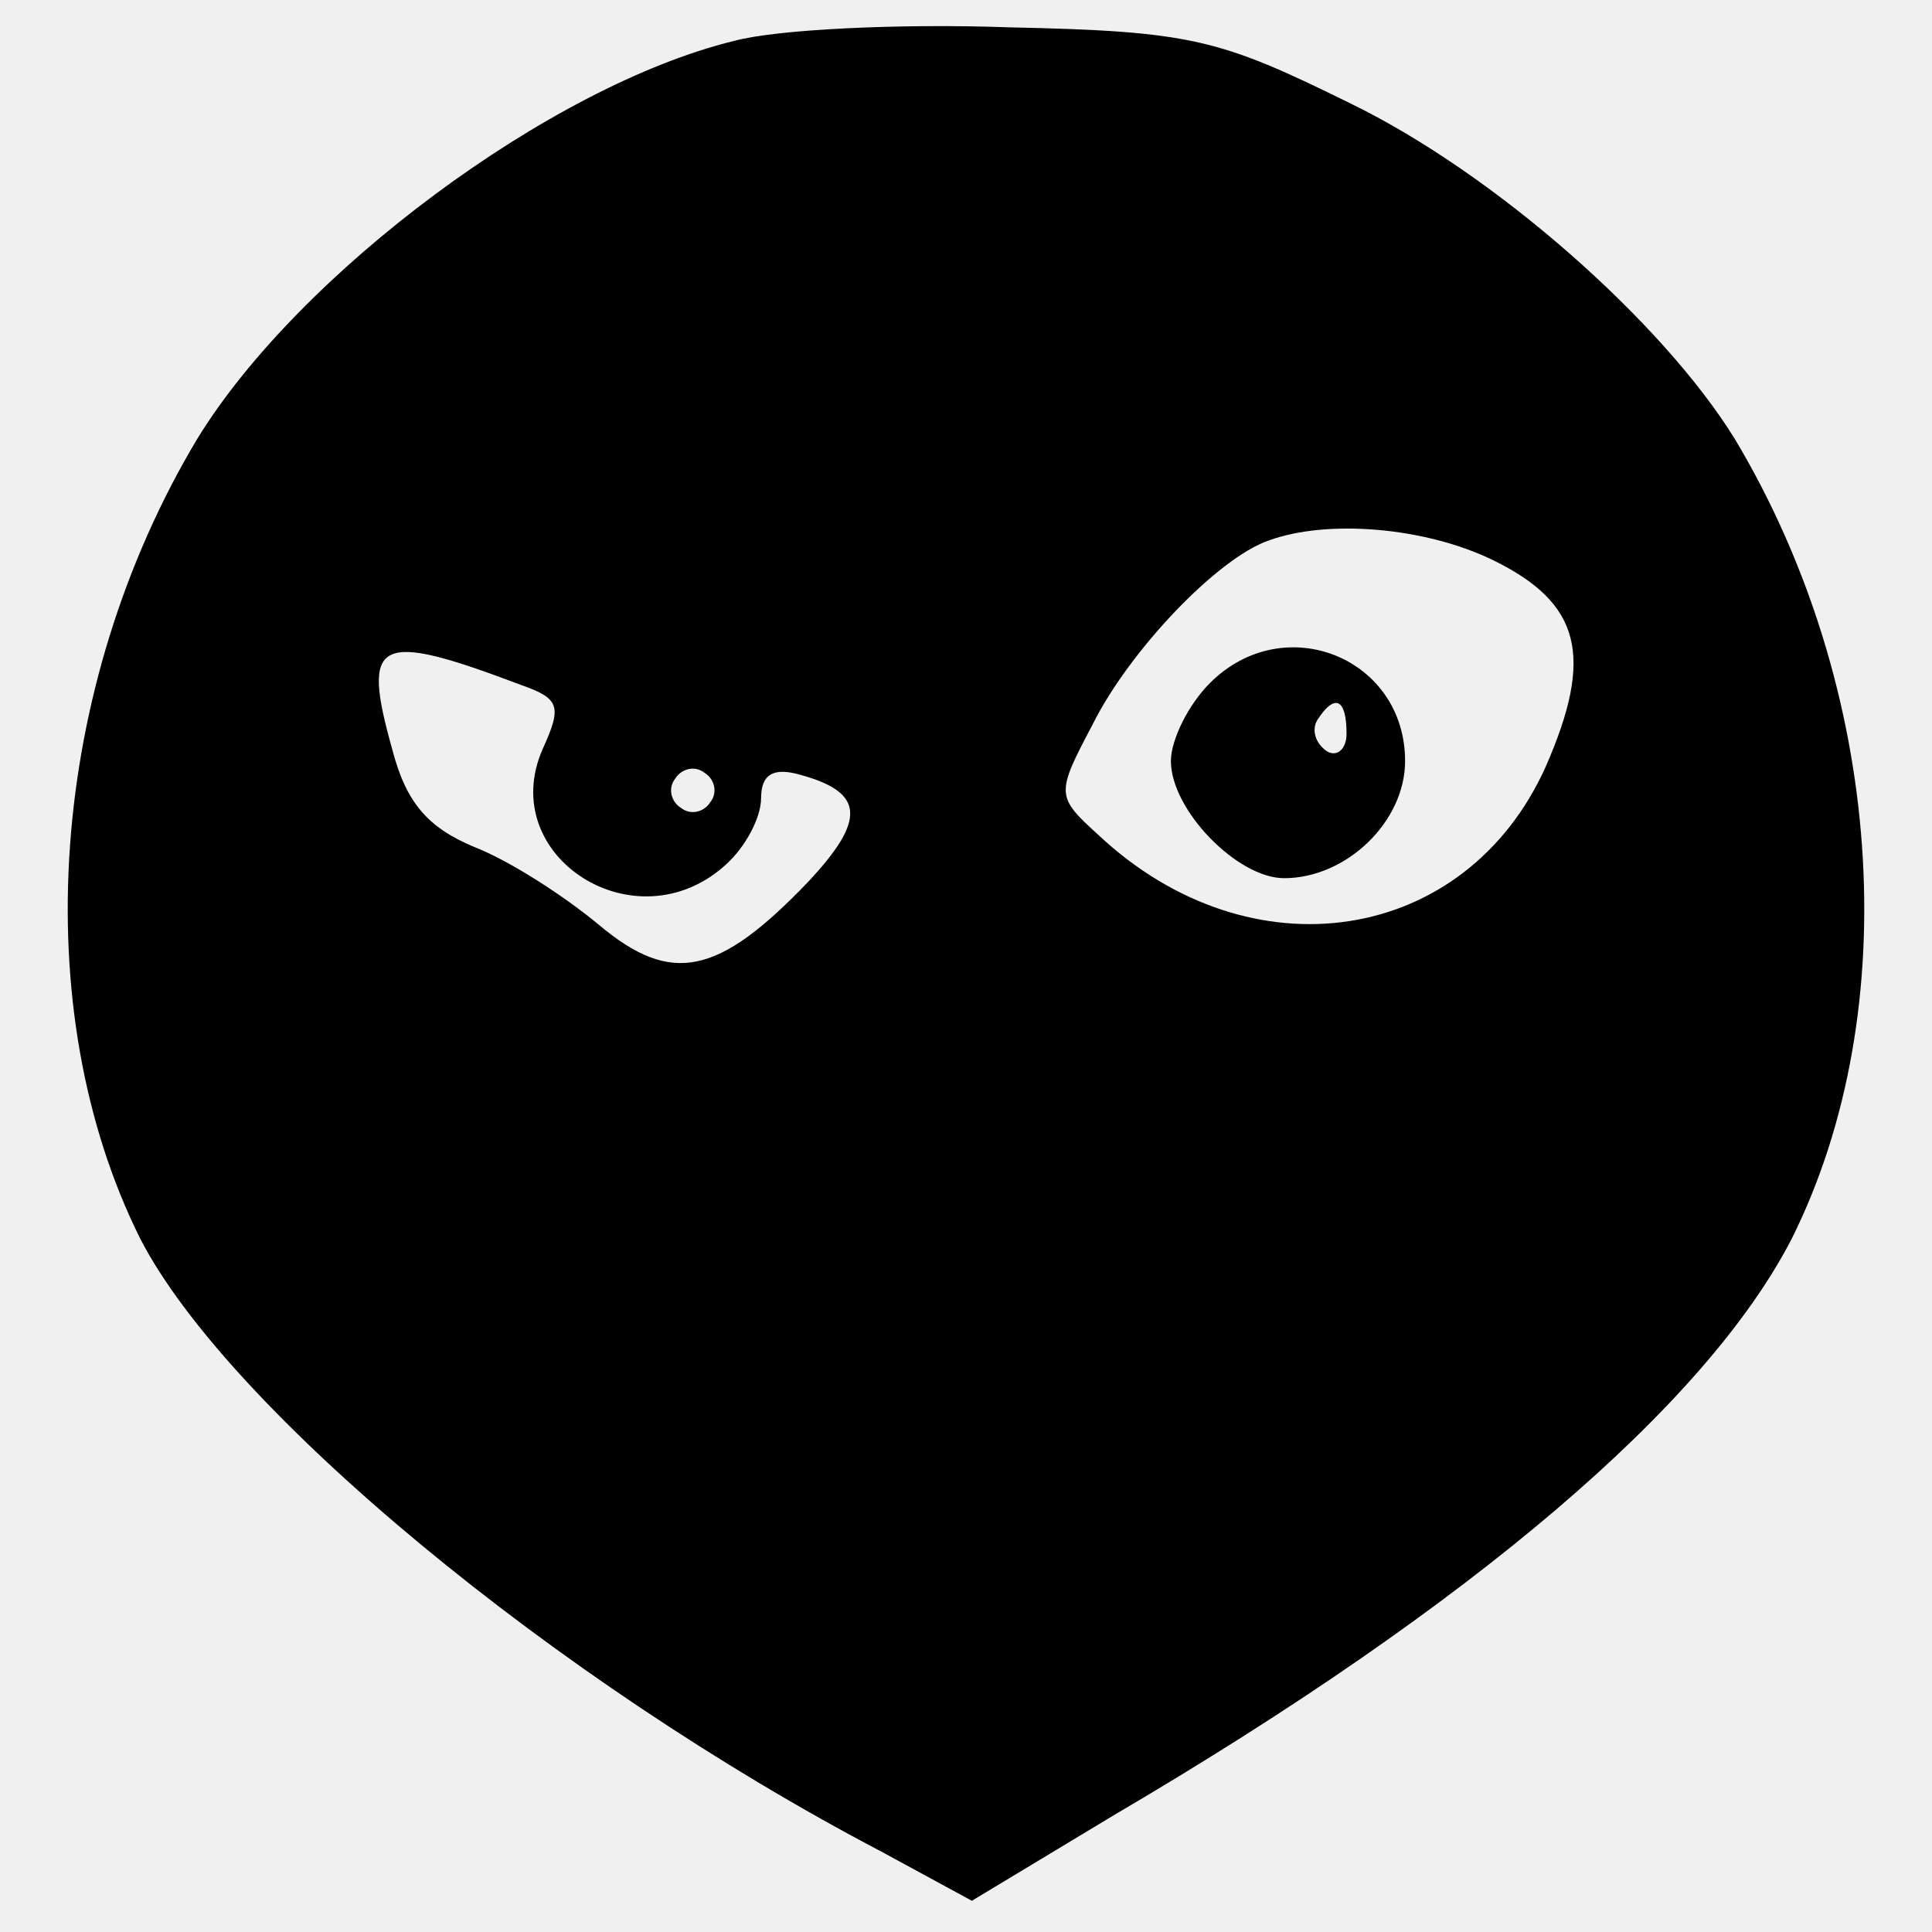
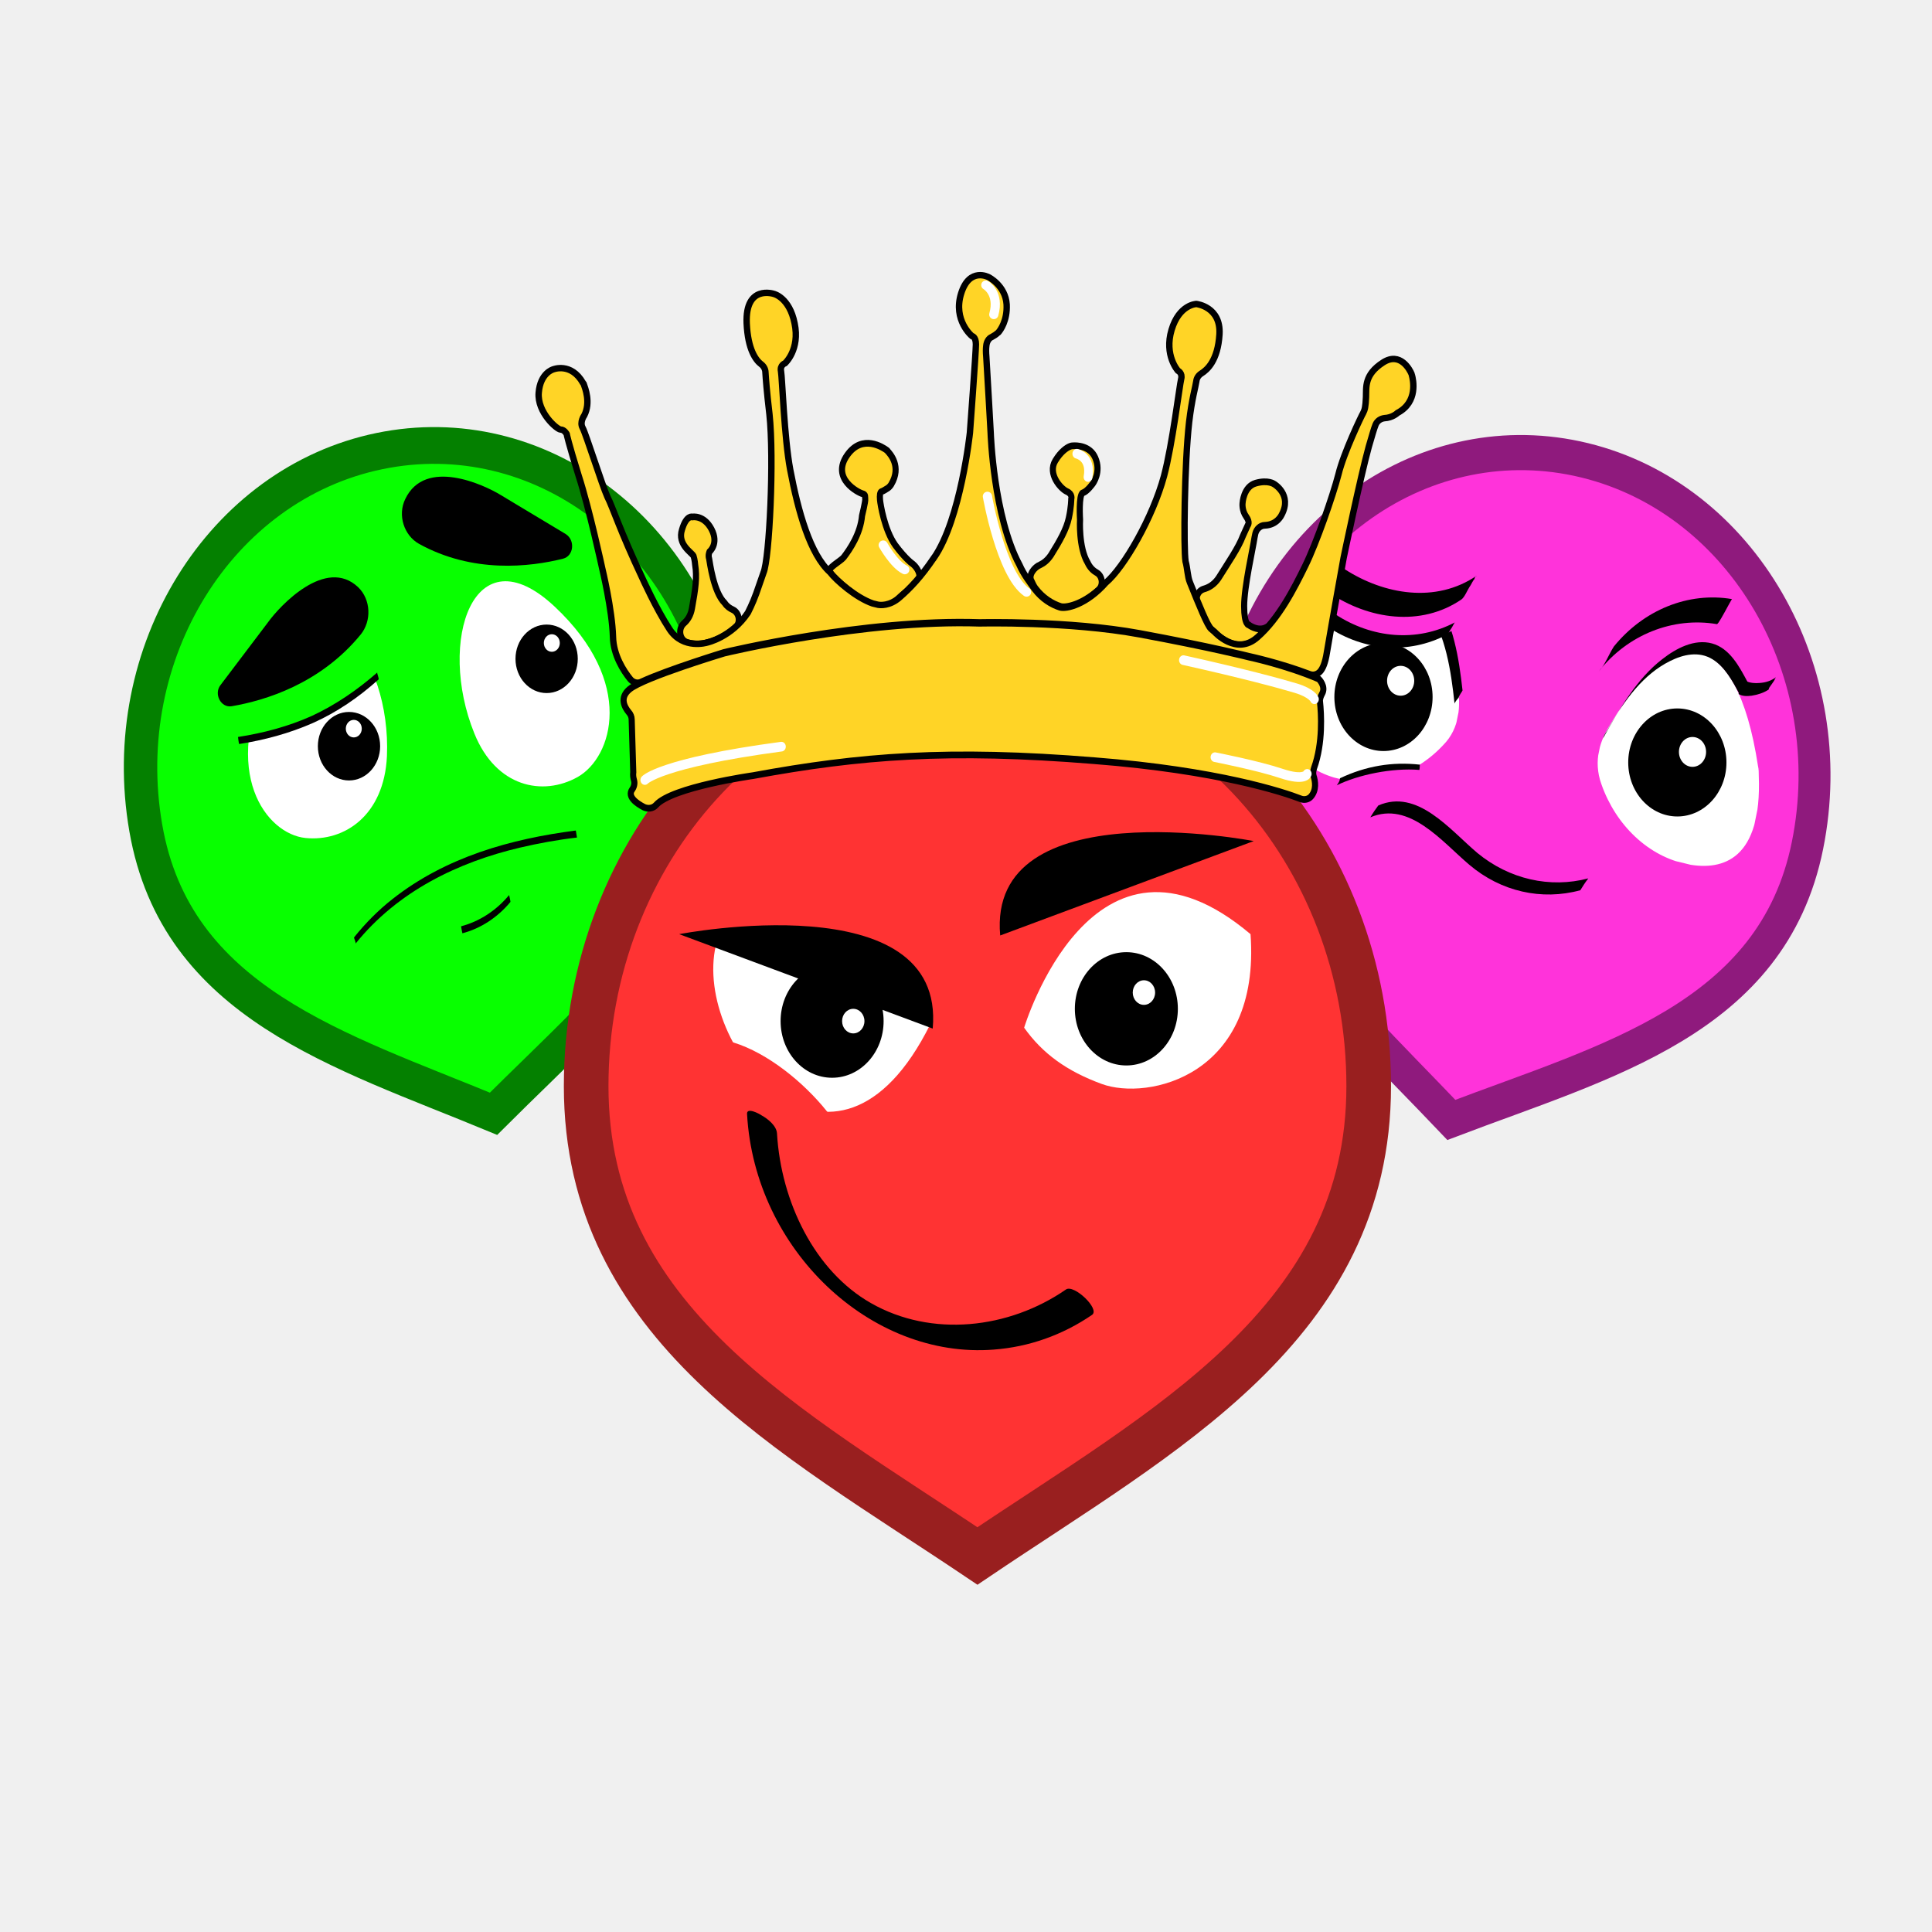
- <svg xmlns="http://www.w3.org/2000/svg" version="1.0" width="99pt" height="99pt" viewBox="0 0 99 99" preserveAspectRatio="xMidYMid meet">
-   <defs>
-     <radialGradient gradientUnits="userSpaceOnUse" cx="495" cy="496.309" r="460.289" id="gradient-2">
-       <stop offset="0" style="stop-color: rgba(0, 0, 0, 1)" />
-       <stop offset="1" style="stop-color: rgba(0, 0, 0, 1)" />
-     </radialGradient>
-     <radialGradient gradientUnits="userSpaceOnUse" cx="660" cy="599.148" r="60" id="gradient-3">
-       <stop offset="0" style="stop-color: rgba(0, 0, 0, 1)" />
-       <stop offset="1" style="stop-color: rgba(0, 0, 0, 1)" />
-     </radialGradient>
+ <svg xmlns="http://www.w3.org/2000/svg" xmlns:xlink="http://www.w3.org/1999/xlink" version="1.1" id="Livello_1" x="0px" y="0px" viewBox="0 0 128 128" enable-background="new 0 0 595.3 841.9" xml:space="preserve" width="128" height="128">
+   <defs id="defs772">
+     <clipPath id="SVGID_2_">
+       <use xlink:href="#SVGID_1_" overflow="visible" id="use394" />
+     </clipPath>
+     <clipPath id="SVGID_4_">
+       <use xlink:href="#SVGID_3_" overflow="visible" id="use406" />
+     </clipPath>
+     <clipPath id="SVGID_6_">
+       <use xlink:href="#SVGID_5_" overflow="visible" id="use421" />
+     </clipPath>
+     <clipPath id="SVGID_8_">
+       <use xlink:href="#SVGID_7_" overflow="visible" id="use437" />
+     </clipPath>
+     <clipPath id="SVGID_10_">
+       <use xlink:href="#SVGID_9_" overflow="visible" id="use456" />
+     </clipPath>
+     <clipPath id="SVGID_12_">
+       <use xlink:href="#SVGID_11_" overflow="visible" id="use468" />
+     </clipPath>
+     <clipPath id="SVGID_14_">
+       <use xlink:href="#SVGID_13_" overflow="visible" id="use503" />
+     </clipPath>
+     <clipPath id="SVGID_16_">
+       <use xlink:href="#SVGID_15_" overflow="visible" id="use531" />
+     </clipPath>
+     <clipPath id="SVGID_18_">
+       <use xlink:href="#SVGID_17_" overflow="visible" id="use603" />
+     </clipPath>
+     <clipPath id="SVGID_20_">
+       <use xlink:href="#SVGID_19_" overflow="visible" id="use615" />
+     </clipPath>
+     <rect id="SVGID_1_" x="385.8" y="271.7" transform="matrix(-0.9981,-0.0619381,0.0619381,-0.9981,779.7449,585.5165)" width="26.3" height="17.8" />
+     <rect id="SVGID_3_" x="354.7" y="269.8" transform="matrix(-0.9981,-0.0619381,0.0619381,-0.9981,717.7074,579.7324)" width="26.3" height="17.8" />
+     <rect id="SVGID_5_" x="386.9" y="271.4" transform="matrix(-0.9981,-0.0619381,0.0619381,-0.9981,782.2448,576.9589)" width="26.4" height="10" />
+     <rect id="SVGID_7_" x="354.1" y="269.3" transform="matrix(-0.9981,-0.0619381,0.0619381,-0.9981,716.8326,570.8601)" width="26.4" height="10" />
+     <polygon id="SVGID_9_" points="403.4,276.5 402.7,286.6 392.7,285.9 393.3,275.9 " />
+     <polygon id="SVGID_11_" points="364.1,274.1 363.5,284.1 373.6,284.7 374.2,274.7 " />
+     <rect id="SVGID_13_" x="454.1" y="425.7" transform="matrix(-0.9762,-0.2171,0.2171,-0.9762,840.5786,994.1066)" width="41.6" height="50.4" />
+     <rect id="SVGID_15_" x="378.1" y="408.8" transform="matrix(-0.9762,-0.2171,0.2171,-0.9762,694.0242,944.1954)" width="41.6" height="50.4" />
+     <rect id="SVGID_17_" x="214.6" y="218.7" width="22" height="23.4" />
+     <rect id="SVGID_19_" x="184.1" y="218.7" width="22" height="23.4" />
+     <clipPath id="SVGID_2_-4">
+       <use xlink:href="#SVGID_1_" overflow="visible" id="use394-3" />
+     </clipPath>
+     <clipPath id="SVGID_4_-9">
+       <use xlink:href="#SVGID_3_" overflow="visible" id="use406-9" />
+     </clipPath>
+     <clipPath id="SVGID_6_-5">
+       <use xlink:href="#SVGID_5_" overflow="visible" id="use421-7" />
+     </clipPath>
+     <clipPath id="SVGID_8_-9">
+       <use xlink:href="#SVGID_7_" overflow="visible" id="use437-0" />
+     </clipPath>
+     <clipPath id="SVGID_10_-5">
+       <use xlink:href="#SVGID_9_" overflow="visible" id="use456-3" />
+     </clipPath>
+     <clipPath id="SVGID_12_-8">
+       <use xlink:href="#SVGID_11_" overflow="visible" id="use468-7" />
+     </clipPath>
+     <clipPath id="SVGID_14_-2">
+       <use xlink:href="#SVGID_13_" overflow="visible" id="use503-1" />
+     </clipPath>
+     <clipPath id="SVGID_16_-8">
+       <use xlink:href="#SVGID_15_" overflow="visible" id="use531-4" />
+     </clipPath>
+     <clipPath id="SVGID_18_-3">
+       <use xlink:href="#SVGID_17_" overflow="visible" id="use603-9" />
+     </clipPath>
+     <clipPath id="SVGID_20_-7">
+       <use xlink:href="#SVGID_19_" overflow="visible" id="use615-3" />
+     </clipPath>
+     <rect id="rect2981" x="385.8" y="271.7" transform="matrix(-0.9981,-0.0619381,0.0619381,-0.9981,779.7449,585.5165)" width="26.3" height="17.8" />
+     <rect id="rect2989" x="354.7" y="269.8" transform="matrix(-0.9981,-0.0619381,0.0619381,-0.9981,717.7074,579.7324)" width="26.3" height="17.8" />
+     <rect id="rect2999" x="386.9" y="271.4" transform="matrix(-0.9981,-0.0619381,0.0619381,-0.9981,782.2448,576.9589)" width="26.4" height="10" />
+     <rect id="rect3009" x="354.1" y="269.3" transform="matrix(-0.9981,-0.0619381,0.0619381,-0.9981,716.8326,570.8601)" width="26.4" height="10" />
+     <polygon id="polygon3021" points="392.7,285.9 393.3,275.9 403.4,276.5 402.7,286.6 " />
+     <polygon id="polygon3029" points="373.6,284.7 374.2,274.7 364.1,274.1 363.5,284.1 " />
+     <rect id="rect3051" x="454.1" y="425.7" transform="matrix(-0.9762,-0.2171,0.2171,-0.9762,840.5786,994.1066)" width="41.6" height="50.4" />
+     <rect id="rect3067" x="378.1" y="408.8" transform="matrix(-0.9762,-0.2171,0.2171,-0.9762,694.0242,944.1954)" width="41.6" height="50.4" />
+     <rect id="rect3109" x="214.6" y="218.7" width="22" height="23.4" />
+     <rect id="rect3117" x="184.1" y="218.7" width="22" height="23.4" />
+     <clipPath id="SVGID_2_-4-0">
+       <use xlink:href="#SVGID_1_" overflow="visible" id="use394-3-8" />
+     </clipPath>
+     <clipPath id="SVGID_4_-9-8">
+       <use xlink:href="#SVGID_3_" overflow="visible" id="use406-9-7" />
+     </clipPath>
+     <clipPath id="SVGID_6_-5-0">
+       <use xlink:href="#SVGID_5_" overflow="visible" id="use421-7-5" />
+     </clipPath>
+     <clipPath id="SVGID_8_-9-0">
+       <use xlink:href="#SVGID_7_" overflow="visible" id="use437-0-1" />
+     </clipPath>
+     <clipPath id="SVGID_10_-5-0">
+       <use xlink:href="#SVGID_9_" overflow="visible" id="use456-3-1" />
+     </clipPath>
+     <clipPath id="SVGID_12_-8-1">
+       <use xlink:href="#SVGID_11_" overflow="visible" id="use468-7-7" />
+     </clipPath>
+     <clipPath id="SVGID_14_-2-6">
+       <use xlink:href="#SVGID_13_" overflow="visible" id="use503-1-9" />
+     </clipPath>
+     <clipPath id="SVGID_16_-8-8">
+       <use xlink:href="#SVGID_15_" overflow="visible" id="use531-4-7" />
+     </clipPath>
+     <clipPath id="SVGID_18_-3-0">
+       <use xlink:href="#SVGID_17_" overflow="visible" id="use603-9-0" />
+     </clipPath>
+     <clipPath id="SVGID_20_-7-6">
+       <use xlink:href="#SVGID_19_" overflow="visible" id="use615-3-8" />
+     </clipPath>
+     <rect id="rect4188" x="385.8" y="271.7" transform="matrix(-0.9981,-0.0619381,0.0619381,-0.9981,779.7449,585.5165)" width="26.3" height="17.8" />
+     <rect id="rect4196" x="354.7" y="269.8" transform="matrix(-0.9981,-0.0619381,0.0619381,-0.9981,717.7074,579.7324)" width="26.3" height="17.8" />
+     <rect id="rect4206" x="386.9" y="271.4" transform="matrix(-0.9981,-0.0619381,0.0619381,-0.9981,782.2448,576.9589)" width="26.4" height="10" />
+     <rect id="rect4216" x="354.1" y="269.3" transform="matrix(-0.9981,-0.0619381,0.0619381,-0.9981,716.8326,570.8601)" width="26.4" height="10" />
+     <polygon id="polygon4228" points="403.4,276.5 402.7,286.6 392.7,285.9 393.3,275.9 " />
+     <polygon id="polygon4236" points="364.1,274.1 363.5,284.1 373.6,284.7 374.2,274.7 " />
+     <rect id="rect4258" x="454.1" y="425.7" transform="matrix(-0.9762,-0.2171,0.2171,-0.9762,840.5786,994.1066)" width="41.6" height="50.4" />
+     <rect id="rect4274" x="378.1" y="408.8" transform="matrix(-0.9762,-0.2171,0.2171,-0.9762,694.0242,944.1954)" width="41.6" height="50.4" />
+     <rect id="rect4316" x="214.6" y="218.7" width="22" height="23.4" />
+     <rect id="rect4324" x="184.1" y="218.7" width="22" height="23.4" />
  </defs>
-   <g transform="translate(0,99) scale(0.1,-0.1)" fill="#000000" stroke="none">
-     <path d="M376 969 c-94 -23 -223 -119 -275 -204 -76 -127 -88 -292 -29 -410 45 -87 212 -226 380 -314 l46 -25 73 44 c184 108 303 210 347 295 59 118 47 283 -29 410 -37 60 -123 136 -197 172 -67 33 -81 37 -175 39 -56 2 -119 -1 -141 -7z m389 -266 c45 -22 52 -49 27 -106 -41 -91 -151 -108 -229 -35 -22 20 -22 21 -3 57 19 38 64 85 90 94 30 11 80 7 115 -10z m-498 -64 c20 -7 21 -11 11 -33 -24 -55 48 -101 94 -59 10 9 18 24 18 34 0 12 6 16 20 12 33 -9 34 -23 4 -55 -46 -48 -70 -53 -107 -22 -18 15 -46 33 -64 40 -24 10 -35 23 -42 50 -16 57 -8 61 66 33z m97 -60 c-3 -5 -10 -7 -15 -3 -5 3 -7 10 -3 15 3 5 10 7 15 3 5 -3 7 -10 3 -15z" style="fill: url(#gradient-2);" />
-     <path d="M620 640 c-11 -11 -20 -29 -20 -40 0 -25 34 -60 58 -60 32 0 62 29 62 60 0 53 -62 78 -100 40z m70 -26 c0 -8 -5 -12 -10 -9 -6 4 -8 11 -5 16 9 14 15 11 15 -7z" style="fill: url(#gradient-3);" />
+   <g id="g595" transform="matrix(0.2645194,0,0,0.2909423,-14.01633,-81.48597)">
+     <g id="Layer_1_2_">
+       <path fill="#ff33da" stroke="#8f1a7d" stroke-width="8" stroke-miterlimit="10" d="m 362.1,440.9 c 8.9,-39.8 48.1,-64.8 87.8,-56 39.6,8.8 64.6,48.1 55.8,87.7 -8.8,39.6 -50.5,49.1 -89.2,62.5 -29.8,-28.5 -63.2,-54.5 -54.4,-94.2 z" id="path497" />
+     </g>
+     <g id="Layer_3_2_">
+       <g id="g556">
+         <g id="g526">
+           <g id="g524">
+             <g id="g522">
+               <defs id="defs501">
+                 <rect id="rect5711" x="454.1" y="425.7" transform="matrix(-0.9762,-0.2171,0.2171,-0.9762,840.5786,994.1066)" width="41.6" height="50.4" />
+               </defs>
+               <clipPath id="clipPath2289">
+                 <use xlink:href="#SVGID_13_" overflow="visible" id="use2287" />
+               </clipPath>
+               <g clip-path="url(#SVGID_14_-2-6)" id="g520">
+                 <path fill="#ffffff" d="m 456.2,445.2 c 15.7,-24 31.7,-22.9 37.1,9.3 0.2,0.7 0.2,1.6 0.2,2.3 0.8,18.9 -8.9,21.6 -17.7,20.1 -9.9,-1.7 -18.1,-8.9 -21.7,-18.2 -2.2,-5.5 -0.2,-10.2 2.1,-13.5 z" id="path506" />
+                 <g id="g512">
+                   <g id="g510">
+                     <path d="m 456.1,445.5 c 3.8,-6 8.5,-11.9 15.2,-14.9 3.3,-1.5 7.2,-2.3 10.6,-0.4 3.1,1.7 5.1,5.1 6.8,8 -0.3,-0.4 2.1,-2.3 2,-2.8 -2.1,-3.6 -4.5,-7.7 -8.9,-8.8 -4.4,-1.1 -9,1.1 -12.5,3.6 -6.3,4.4 -10.8,11.4 -14.8,18 0.2,-0.8 1.1,-1.8 1.6,-2.7 z" id="path508" />
+                   </g>
+                 </g>
+                 <g id="g518">
+                   <g id="g516">
+                     <path d="m 488.4,438.1 c 1.1,0.6 2.3,0.5 3.3,0.4 1.4,-0.2 2.9,-0.6 4.1,-1.3 0.2,0 0.2,-0.3 0.3,-0.5 0.2,-0.3 0.5,-0.6 0.7,-0.9 0.2,-0.3 0.5,-0.6 0.7,-1 0,-0.2 0.2,-0.3 0.3,-0.5 -1.2,0.8 -2.5,1.2 -4.1,1.3 -1.1,0.1 -2.4,0 -3.3,-0.4 0,0 -0.8,1.4 -1,1.3 -0.1,0 -1,1.7 -1,1.6 z" id="path514" />
+                   </g>
+                 </g>
+               </g>
+             </g>
+           </g>
+         </g>
+         <g id="g554">
+           <g id="g552">
+             <g id="g550">
+               <defs id="defs529">
+                 <rect id="rect5727" x="378.1" y="408.8" transform="matrix(-0.9762,-0.2171,0.2171,-0.9762,694.0242,944.1954)" width="41.6" height="50.4" />
+               </defs>
+               <clipPath id="clipPath2306">
+                 <use xlink:href="#SVGID_15_" overflow="visible" id="use2304" />
+               </clipPath>
+               <g clip-path="url(#SVGID_16_-8-8)" id="g548">
+                 <path fill="#ffffff" d="m 418.2,436.7 c -4,-28.4 -19.1,-34.2 -37.6,-7.3 -0.5,0.6 -0.8,1.4 -1.1,2 -8.7,16.8 -1.1,23.3 7.5,25.7 9.7,2.7 20.2,-0.3 27.4,-7.3 4.4,-4 4.3,-9.2 3.8,-13.1 z" id="path534" />
+                 <g id="g540">
+                   <g id="g538">
+                     <path d="m 419.3,437.3 c -0.9,-7.4 -2.3,-15.3 -6.8,-21.4 -2.2,-3.1 -5.5,-6.2 -9.7,-6.5 -3.9,-0.2 -7.4,2.3 -10.4,4.4 -0.8,0.7 -1,2.2 -2,2.8 3,-2.1 6.3,-4.4 10.3,-4.4 4.3,0.1 7.5,3.2 9.9,6.5 4.5,6.2 5.8,14 6.7,21.6 0,-0.2 0.8,-1.2 1,-1.3 0.2,-0.7 0.9,-1.4 1,-1.7 z" id="path536" />
+                   </g>
+                 </g>
+                 <g id="g546">
+                   <g id="g544">
+                     <path d="m 392.6,413.7 c -1.2,0.1 -2.3,-0.5 -3.2,-1.1 -1.2,-0.8 -2.2,-1.7 -3.1,-2.9 l -0.3,0.5 c -0.2,0.3 -0.5,0.6 -0.7,0.9 -0.2,0.3 -0.5,0.6 -0.7,1 l -0.3,0.5 c 0.8,1.2 1.8,2.1 3.1,2.9 0.9,0.5 2.2,1 3.2,1.1 l 0.3,-0.5 c 0.2,-0.3 0.5,-0.6 0.7,-0.9 0.2,-0.3 0.5,-0.6 0.7,-1 0,-0.2 0.3,-0.5 0.3,-0.5 z" id="path542" />
+                   </g>
+                 </g>
+               </g>
+             </g>
+           </g>
+         </g>
+       </g>
+     </g>
+     <g id="Layer_4_2_">
+       <path fill="#ff33da" d="m 381.8,419.4 c 9.1,7.9 31.3,10.1 39,1.1 7.7,-9 -9.5,-21.4 -9.5,-21.4 l -23.7,8.5 -3.3,2.5 -2.3,5.7 z" id="path559" />
+       <path fill="#ff33da" d="m 382.1,460.5 c 7.5,-4.2 24,-8.8 31.8,-4.6 7.8,4.2 -10.3,4.4 -10.3,4.4 l -14.7,2.1 z" id="path561" />
+     </g>
+     <g id="Layer_5_2_">
+       <path d="m 417.4,421.8 c -9.6,4.6 -20.8,3.6 -29.9,-1.8 0,0 -1.8,2.9 -2,2.8 9.1,5.5 20.2,6.4 29.9,1.8 0.4,-0.1 0.7,-1 1,-1.3 0.4,-0.5 0.8,-1.4 1,-1.5 z" id="path564" />
+     </g>
+     <g id="Layer_6_2_">
+       <circle cx="473.1" cy="453.7" r="12.3" id="circle567" />
+       <circle cx="399.5" cy="438.8" r="12.3" id="circle569" />
+     </g>
+     <g id="Layer_7_2_">
+       <circle fill="#ffffff" cx="476.9" cy="451.3" r="3.4" id="circle572" />
+       <circle fill="#ffffff" cx="403.8" cy="435.1" r="3.4" id="circle574" />
+     </g>
+     <g id="Layer_8_1_">
+       <path d="m 396.2,466.2 c 9.8,-3.8 17.9,5.5 24.8,10.8 7.9,6.1 18.1,8.2 27.8,5.8 0.7,-1 1,-1.5 2,-2.7 -9.6,2.3 -19.8,0.2 -27.8,-5.8 -6.9,-5.3 -15,-14.7 -24.8,-10.8 -0.5,0.6 -1.2,1.5 -2,2.7 z" id="path577" />
+       <path d="m 387.8,458.9 c 5.4,-2.4 13.8,-4 20.7,-3.5 0.1,-0.5 0.1,-1.2 0.1,-1.2 -6.9,-0.7 -13.5,0.3 -20,3.1 0,0.5 -0.3,1 -0.8,1.6 z" id="path579" />
+     </g>
+     <g id="Layer_9">
+       <g id="g586">
+         <g id="g584">
+           <path d="m 386,415.1 c 9.8,6 22.8,7.8 33,1.5 0.8,-0.5 1.5,-2.1 2,-2.8 0.5,-0.6 0.8,-1.4 1.3,-1.9 0,-0.2 0.3,-0.8 0.5,-0.7 -10.2,6.3 -23.1,4.3 -33,-1.5 -0.1,-0.1 -3.6,5.6 -3.8,5.4 z" id="path582" />
+         </g>
+       </g>
+       <g id="g592">
+         <g id="g590">
+           <path d="m 453.4,433 c 7.2,-8.4 18.6,-12.5 29.6,-10.8 0.3,0.1 1.8,-2.5 2,-2.8 0.2,-0.3 1.7,-2.9 1.8,-2.9 -11,-1.7 -22.2,2.5 -29.6,10.8 -1.4,2 -2.2,4.2 -3.8,5.7 z" id="path588" />
+         </g>
+       </g>
+     </g>
  </g>
+   <g id="g699" transform="matrix(0.2645194,0,0,0.2909423,-14.01633,-81.48597)">
+     <g id="Layer_1">
+       <path fill="#08ff00" stroke="#048000" stroke-width="8.372" stroke-miterlimit="10" d="m 89.5,468.6 c -7.6,-39.8 18.6,-78.3 58.5,-85.8 39.9,-7.5 78.3,18.6 85.8,58.5 7.5,39.9 -26.9,64.9 -57.2,92.4 -38.5,-14.5 -79.5,-25.2 -87.1,-65.1 z" id="path654" />
+     </g>
+     <g id="Layer_2">
+       <g id="g661">
+         <g id="g659">
+           <path d="m 142,495 c 10.6,-12 25.8,-18.6 41.2,-21.9 4.7,-1 9.5,-1.8 14.3,-2.3 0,0 -0.3,-1.7 -0.3,-1.6 -16.2,1.9 -32.5,6 -45.9,15.6 -3.5,2.5 -6.7,5.4 -9.6,8.7 -0.2,0.1 0.6,1.3 0.3,1.5 z" id="path657" />
+         </g>
+       </g>
+       <g id="g667">
+         <g id="g665">
+           <path d="m 168.8,492.6 c 4.6,-1.1 8.8,-3.6 12,-7.1 0.1,-0.1 -0.1,-0.7 -0.1,-0.8 0,-0.1 -0.2,-0.7 -0.2,-0.8 -3.2,3.5 -7.4,6 -12,7.1 -0.1,-0.1 0.3,1.6 0.3,1.6 z" id="path663" />
+         </g>
+       </g>
+     </g>
+     <g id="Layer_3">
+       <path fill="#ffffff" d="m 171.8,447.1 c -9.4,-21 -0.2,-46.2 20.1,-28.9 20.3,17.3 14.5,34.3 5.8,38.8 -8.8,4.5 -20.5,2.3 -25.9,-9.9 z" id="path670" />
+       <path fill="#ffffff" d="m 149.9,452.3 c 1.1,-23 -16.7,-43 -29.3,-19.6 -12.6,23.4 -0.9,37.3 8.9,38.2 9.8,0.9 19.7,-5.2 20.4,-18.6 z" id="path672" />
+     </g>
+     <g id="Layer_6">
+       <circle cx="189.9" cy="430.1" r="7.8" id="circle675" />
+       <circle cx="140.4" cy="450" r="7.8" id="circle677" />
+     </g>
+     <g id="Layer_7">
+       <circle fill="#ffffff" cx="191.2" cy="426.5" r="2" id="circle680" />
+       <circle fill="#ffffff" cx="141.6" cy="446" r="2" id="circle682" />
+     </g>
+     <g id="Layer_4">
+       <path fill="#08ff00" d="m 107.7,448.1 c 9.8,1.3 35.2,-4.3 43.9,-19.3 5,-8.6 -2.4,-22.3 -2.4,-22.3 l -40,22.6 z" id="path685" />
+     </g>
+     <g id="Layer_5">
+       <g id="g692">
+         <g id="g690">
+           <path d="m 112.9,449.5 c 6.3,-0.9 12.5,-2.4 18.5,-4.8 5.9,-2.4 11.4,-5.8 16.4,-9.9 0.2,-0.2 -0.5,-1.5 -0.3,-1.6 -5,4 -10.5,7.4 -16.4,9.9 -5.9,2.4 -12.1,3.9 -18.5,4.8 0,0 0.2,1.6 0.3,1.6 z" id="path688" />
+         </g>
+       </g>
+       <path d="m 111,440.9 c 8.4,-1.3 22.2,-5.1 32.3,-16.3 2.8,-3.1 2.6,-8 -0.6,-10.8 -8.1,-7 -19.6,4.2 -22.6,8 l -11.9,14.3 c -1.7,2 0.1,5.2 2.8,4.8 z" id="path694" />
+       <path d="m 194,407.3 c -8.3,1.9 -22.6,3.4 -36.1,-3.4 -3.7,-1.9 -5.4,-6.5 -3.4,-10.2 5,-9.5 19.8,-3.2 23.9,-0.9 l 16.3,8.9 c 2.4,1.4 2,5 -0.7,5.6 z" id="path696" />
+     </g>
+   </g>
+   <g id="g733" transform="matrix(0.2645194,0,0,0.2909423,-14.01633,-81.48597)">
+     <g id="Base_2_">
+       <path fill="#ff3333" stroke="#991f1f" stroke-width="11.176" stroke-miterlimit="10" d="m 199.8,527.4 c 0,-54.1 43.9,-98 98,-98 54.1,0 98,43.9 98,98 0,54.1 -51.4,78.4 -98,107 -46.8,-28.6 -98,-52.9 -98,-107 z" id="path701" />
+     </g>
+     <g id="Layer_2_1_">
+       <path fill="#ffffff" d="m 309.5,514.1 c 0,0 17.1,-51.7 56.7,-21.3 2.6,32.3 -25.7,38 -37.3,34.1 -8.7,-2.9 -14.8,-6.9 -19.4,-12.8 z" id="path704" />
+       <path fill="#ffffff" d="m 232.3,495.3 c -6,23.2 29.8,61.8 53.7,18" id="path706" />
+       <path d="m 223.1,492.8 c 0,0 66.8,-11.8 63.5,21.5" id="path708" />
+       <path d="m 367,471.6 c 0,0 -66.8,-11.8 -63.5,21.5" id="path710" />
+     </g>
+     <g id="Layer_5_3_">
+       <path fill="#ff3333" d="m 215.8,525.5 c 10.3,-18.9 34.6,-4.1 45.2,8.7 10.9,23.1 2.9,12.2 2.9,12.2 z" id="path713" />
+     </g>
+     <g id="Layer_3_3_">
+       <circle cx="335.1" cy="509.8" r="12.9" id="circle716" />
+       <circle cx="261.4" cy="512.6" r="12.9" id="circle718" />
+     </g>
+     <g id="Layer_7_3_">
+       <circle fill="#ffffff" cx="266.7" cy="512.6" r="2.8" id="circle721" />
+       <circle fill="#ffffff" cx="339.5" cy="506.1" r="2.8" id="circle723" />
+     </g>
+     <g id="Layer_10_2_">
+       <g id="g730">
+         <g id="g728">
+           <path d="m 240.1,533.8 c 1.9,30.9 31,55.8 61.8,53.6 8.8,-0.6 17.2,-3.3 24.6,-7.9 2.1,-1.3 -4.5,-7 -6.5,-5.8 -14.3,9 -33.7,11 -48.9,3.1 -14.1,-7.3 -22.5,-23.1 -23.5,-38.6 -0.1,-1.8 -2.4,-3.4 -3.8,-4.1 -0.6,-0.4 -3.9,-2 -3.7,-0.3 z" id="path726" />
+         </g>
+       </g>
+     </g>
+   </g>
+   <g id="g759" transform="matrix(0.2645194,0,0,0.2909423,-14.01633,-81.48597)">
+     <g id="g747">
+       <g id="g745">
+         <path fill="#ffd426" stroke="#000000" stroke-width="1.528" stroke-miterlimit="10" d="m 211.6,455.9 -0.4,-12 c 0,-0.6 -0.3,-1.2 -0.7,-1.6 -1,-1.1 -2.5,-3.3 0.2,-5.3 3.6,-2.7 23.7,-8.2 23.7,-8.2 0,0 35.1,-7.7 64,-6.8 0,0 22.3,-0.5 40.1,2.5 17.8,3 27.3,5.2 27.3,5.2 0,0 9.3,1.8 17.5,5 0,0 1.9,1.7 0.8,3.4 -0.3,0.5 -0.6,1.2 -0.5,1.8 0.3,2.6 0.8,9.3 -1.5,15.1 -0.2,0.6 -0.3,1.2 -0.1,1.8 0.4,1.1 0.8,3.2 -0.7,4.7 -0.6,0.6 -1.6,0.8 -2.5,0.5 -4.2,-1.5 -20.7,-6.5 -51.7,-8.7 -36.5,-2.7 -58.6,-1.1 -85.5,3.4 0,0 -20.3,2.6 -24.3,6.7 -0.8,0.8 -2,0.9 -3,0.5 -1.9,-0.9 -4.2,-2.4 -3,-4 0.5,-0.6 0.7,-1.4 0.5,-2.1 -0.2,-0.6 -0.3,-1.2 -0.2,-1.9 z" id="path735" />
+         <path fill="#ffd426" stroke="#000000" stroke-width="1.528" stroke-miterlimit="10" d="m 236.5,418.9 c 1.7,0.7 2.1,3 0.6,4.2 -3.4,2.7 -7,3.3 -7,3.3 0,0 -2.3,0.7 -4.9,0 -2,-0.5 -2.5,-3.1 -0.9,-4.4 0.9,-0.7 1.7,-1.8 2,-3.4 0.9,-4.5 1.3,-7.1 0.8,-9.9 0,0 -0.1,-1.2 -0.4,-2 -0.4,-0.8 -4.1,-2.6 -2.9,-6 1.1,-3.4 2.6,-2.9 2.6,-2.9 0,0 2.9,-0.5 4.8,2.8 1.9,3.3 -0.5,5.1 -0.5,5.1 0,0 -0.4,0.8 -0.1,1.6 0.2,0.9 1.1,7.6 3.9,10.1 0.6,0.8 1.3,1.2 2,1.5 z" id="path737" />
+         <path fill="#ffd426" stroke="#000000" stroke-width="1.528" stroke-miterlimit="10" d="m 281.6,408.5 c 1.1,0.8 2.2,2.5 1.4,3.6 -1.3,1.9 -3.3,2.7 -4.8,4.1 -2.3,2.3 -4.7,2 -5.8,1.8 -0.3,-0.1 -0.6,-0.2 -0.9,-0.3 -3.9,-1.2 -9.1,-5.5 -10.7,-7.3 -0.8,-0.9 2.7,-2.5 3.5,-3.4 1.6,-1.9 4.2,-5.4 4.6,-9.5 0,0 0.9,-3.3 0.8,-3.8 -0.1,-0.5 0.2,-1 -0.7,-1.2 -0.9,-0.2 -8,-3.4 -3.8,-8.8 3.8,-4.9 9,-1.7 9.9,-1.1 0.1,0.1 0.2,0.1 0.2,0.2 0.6,0.6 3.6,3.5 0.9,7.6 -0.2,0.3 -0.5,0.6 -0.8,0.8 -0.5,0.3 -1.4,0.8 -1.6,0.8 -0.4,0.1 -0.5,0.9 -0.4,1.9 0.1,1 1.1,6.8 3.8,10.3 2.7,3.3 4.4,4.3 4.4,4.3 z" id="path739" />
+         <path fill="#ffd426" stroke="#000000" stroke-width="1.528" stroke-miterlimit="10" d="m 327.7,410.5 c 1.5,0.8 1.7,3 0.3,4 -4.1,3.3 -8,4 -9.3,3.7 -2.1,-0.6 -4.5,-1.9 -6.4,-4.2 -0.4,-0.5 -0.7,-1.1 -1,-1.7 -0.8,-1.3 0.8,-3.1 2.2,-3.6 0.9,-0.4 1.8,-1 2.7,-2.2 2.2,-3.2 3.9,-5.9 4.5,-8.5 0.6,-2.5 0.6,-4.3 0.6,-4.3 0,0 0.4,-1.1 -1.1,-1.7 -1.5,-0.6 -4.9,-4 -2.9,-7 1.4,-2.1 2.8,-2.9 3.5,-3.2 0.3,-0.1 0.5,-0.2 0.8,-0.2 1.1,-0.1 4.4,0 5.7,2.7 1.6,3.3 -0.6,5.9 -0.6,5.9 0,0 -1.4,1.8 -2.5,2.1 -1.1,0.4 -0.7,6.1 -0.7,6.1 0,0 -0.4,6.3 1.9,9.8 0.6,1.2 1.5,1.9 2.3,2.3 z" id="path741" />
+         <path fill="#ffd426" stroke="#000000" stroke-width="1.528" stroke-miterlimit="10" d="m 370.9,422.6 c -0.9,1 -1.9,1.9 -2.9,2.7 -5.3,4.3 -10.7,-1.2 -10.7,-1.2 0,0 0,0 -0.9,-0.7 -0.6,-0.5 -2.1,-2.7 -3.5,-5.8 -0.6,-1.4 0.1,-3 1.6,-3.4 1.2,-0.3 2.6,-1 3.7,-2.5 2.4,-3.5 5,-6.9 6.1,-9.6 l 1.2,-2.4 c 0,0 0.7,-0.6 -0.4,-2 -1.1,-1.4 -0.9,-3 -0.9,-3 0,0 0.2,-3.8 3.3,-4.6 3.1,-0.8 4.6,0.2 4.6,0.2 0,0 4.6,2.4 1.9,7 0,0 -1.1,2.3 -4.2,2.4 -1.1,0 -2.1,0.8 -2.4,1.9 -0.1,0.3 -0.1,0.6 -0.2,0.9 -0.4,2.5 -2.6,11.2 -2.6,15.6 0,4.4 1.2,4.3 1.2,4.3 0,0 2,1.4 4,0.7 z" id="path743" />
+       </g>
+     </g>
+     <path fill="none" stroke="#ffffff" stroke-width="2.201" stroke-linecap="round" stroke-miterlimit="10" d="m 214.5,457.7 c 0,0 3.8,-3.9 34.2,-7.6" id="path749" />
+     <path fill="none" stroke="#ffffff" stroke-width="2.201" stroke-linecap="round" stroke-miterlimit="10" d="m 382.2,439.3 c 0,0 -0.6,-1.4 -4.6,-2.5 -4,-1.1 -13.8,-3.5 -28.2,-6.4" id="path751" />
+     <path fill="none" stroke="#ffffff" stroke-width="2.201" stroke-linecap="round" stroke-miterlimit="10" d="m 380.4,456.3 c 0,0 -0.6,1.7 -6.5,-0.1 -5.9,-1.8 -16.6,-3.7 -16.6,-3.7" id="path753" />
+     <path fill="none" stroke="#ffffff" stroke-width="2.201" stroke-linecap="round" stroke-miterlimit="10" d="m 322.7,383.4 c 0,0 3.7,0.7 2.8,5.3" id="path755" />
+     <line fill="none" stroke="#ffffff" stroke-width="2.201" stroke-linecap="round" stroke-miterlimit="10" x1="197.9" y1="379.6" x2="202.1" y2="390.4" id="line757" />
+   </g>
+   <path fill="none" stroke="#ffffff" stroke-width="0.611" stroke-linecap="round" stroke-miterlimit="10" d="m 58.515,36.113 c 0,0 0.714,1.28 1.428,1.629" id="path761" />
+   <path fill="#ffd426" stroke="#000000" stroke-width="0.424" stroke-miterlimit="10" d="m 61.874,36.957 c -0.846,1.251 -1.561,2.007 -2.301,2.648 -0.608,0.524 -1.243,0.524 -1.508,0.436 -0.079,-0.029 -0.159,-0.029 -0.238,-0.058 -1.111,-0.378 -2.434,-1.542 -2.83,-2.066 -1.323,-1.193 -2.116,-4.015 -2.645,-6.808 -0.397,-2.124 -0.529,-6.11 -0.608,-6.517 -0.079,-0.407 0.265,-0.524 0.265,-0.524 0,0 1.005,-0.902 0.635,-2.648 -0.344,-1.717 -1.375,-1.949 -1.375,-1.949 0,0 -1.905,-0.64 -1.799,1.949 0.079,1.746 0.608,2.444 0.952,2.706 0.159,0.116 0.291,0.32 0.291,0.553 0.026,0.407 0.079,1.193 0.265,2.764 0.317,2.939 0,9.601 -0.397,10.503 0,0 -0.238,0.698 -0.476,1.367 -0.238,0.669 -0.555,1.28 -0.555,1.28 -1.085,1.629 -2.698,1.978 -2.698,1.978 0,0 -1.587,0.495 -2.486,-0.873 -0.899,-1.367 -1.825,-3.433 -1.825,-3.433 -1.455,-3.084 -1.931,-4.626 -2.301,-5.353 -0.344,-0.756 -1.428,-4.19 -1.64,-4.568 -0.212,-0.378 0.106,-0.815 0.106,-0.815 0.45,-0.873 0.053,-1.833 -0.026,-2.066 0,-0.029 -0.026,-0.058 -0.053,-0.087 -0.794,-1.397 -1.984,-0.902 -1.984,-0.902 0,0 -0.846,0.233 -0.952,1.542 -0.106,1.309 1.217,2.444 1.455,2.444 0.238,0 0.397,0.291 0.397,0.291 0,0 0.106,0.553 0.794,2.764 0.714,2.211 1.561,6.139 1.561,6.139 0,0 0.661,2.735 0.714,4.539 0.026,1.222 0.714,2.269 1.137,2.793 0.185,0.233 0.503,0.32 0.767,0.175 1.772,-0.815 5.476,-1.949 5.476,-1.949 0,0 9.285,-2.24 16.929,-1.978 0,0 5.899,-0.145 10.607,0.727 4.708,0.873 7.221,1.513 7.221,1.513 0,0 2.037,0.436 4.021,1.193 0.238,0.087 0.503,0.029 0.688,-0.175 0.185,-0.204 0.344,-0.582 0.45,-1.251 0.317,-1.891 1.111,-6.284 1.111,-6.284 0,0 1.111,-5.353 1.666,-7.361 0.212,-0.727 0.344,-1.193 0.45,-1.455 0.106,-0.262 0.344,-0.407 0.582,-0.436 0.555,-0.029 0.873,-0.349 0.873,-0.349 1.376,-0.727 1.032,-2.211 0.952,-2.502 0,-0.029 -0.026,-0.058 -0.026,-0.087 -0.106,-0.262 -0.741,-1.484 -1.878,-0.756 -1.27,0.815 -1.111,1.658 -1.137,2.298 -0.026,0.64 -0.079,0.844 -0.185,1.047 -0.106,0.175 -1.296,2.648 -1.64,4.073 -0.37,1.426 -1.455,4.539 -2.196,6.052 -0.741,1.513 -1.746,3.491 -3.174,4.742 -1.402,1.251 -2.83,-0.349 -2.83,-0.349 0,0 0,0 -0.238,-0.204 -0.238,-0.204 -0.794,-1.571 -1.402,-3.084 -0.159,-0.378 -0.159,-0.931 -0.291,-1.397 -0.132,-0.844 -0.079,-6.43 0.238,-9.223 0.185,-1.571 0.423,-2.328 0.476,-2.706 0.026,-0.233 0.159,-0.407 0.344,-0.524 0.37,-0.233 1.085,-0.844 1.19,-2.589 0.106,-1.833 -1.534,-2.008 -1.534,-2.008 0,0 -1.137,0.029 -1.64,1.717 -0.503,1.687 0.423,2.706 0.423,2.706 0,0 0.317,0.145 0.212,0.553 -0.106,0.407 -0.582,4.364 -1.137,6.43 -0.741,2.735 -2.645,6.052 -3.862,7.07 l 0.026,-0.029 c -1.296,1.484 -2.645,1.775 -3.042,1.658 -0.555,-0.175 -1.19,-0.553 -1.693,-1.222 -0.265,-0.378 -0.714,-0.931 -1.005,-1.6 -1.719,-3.2 -1.905,-8.728 -1.905,-8.728 0,0 -0.238,-4.277 -0.291,-5.062 -0.026,-0.291 -0.026,-0.524 0,-0.727 0.026,-0.262 0.159,-0.495 0.37,-0.582 0.159,-0.087 0.291,-0.175 0.344,-0.233 0.026,-0.029 0.053,-0.029 0.079,-0.058 0.132,-0.145 0.608,-0.786 0.555,-1.862 -0.079,-1.251 -1.19,-1.804 -1.19,-1.804 0,0 -1.27,-0.698 -1.825,1.076 -0.555,1.775 0.714,2.822 0.714,2.822 0,0 0.265,0.029 0.265,0.553 0,0.524 -0.397,5.848 -0.397,5.848 0,0 -0.608,5.732 -2.381,8.292 z" id="path763" />
+   <path fill="none" stroke="#ffffff" stroke-width="0.611" stroke-linecap="round" stroke-miterlimit="10" d="m 65.313,18.889 c 0,0 0.926,0.524 0.529,1.949" id="path765" />
+   <path fill="none" stroke="#ffffff" stroke-width="0.611" stroke-linecap="round" stroke-miterlimit="10" d="m 65.419,32.883 c 0,0 0.899,5.15 2.592,6.343" id="path767" />
</svg>
